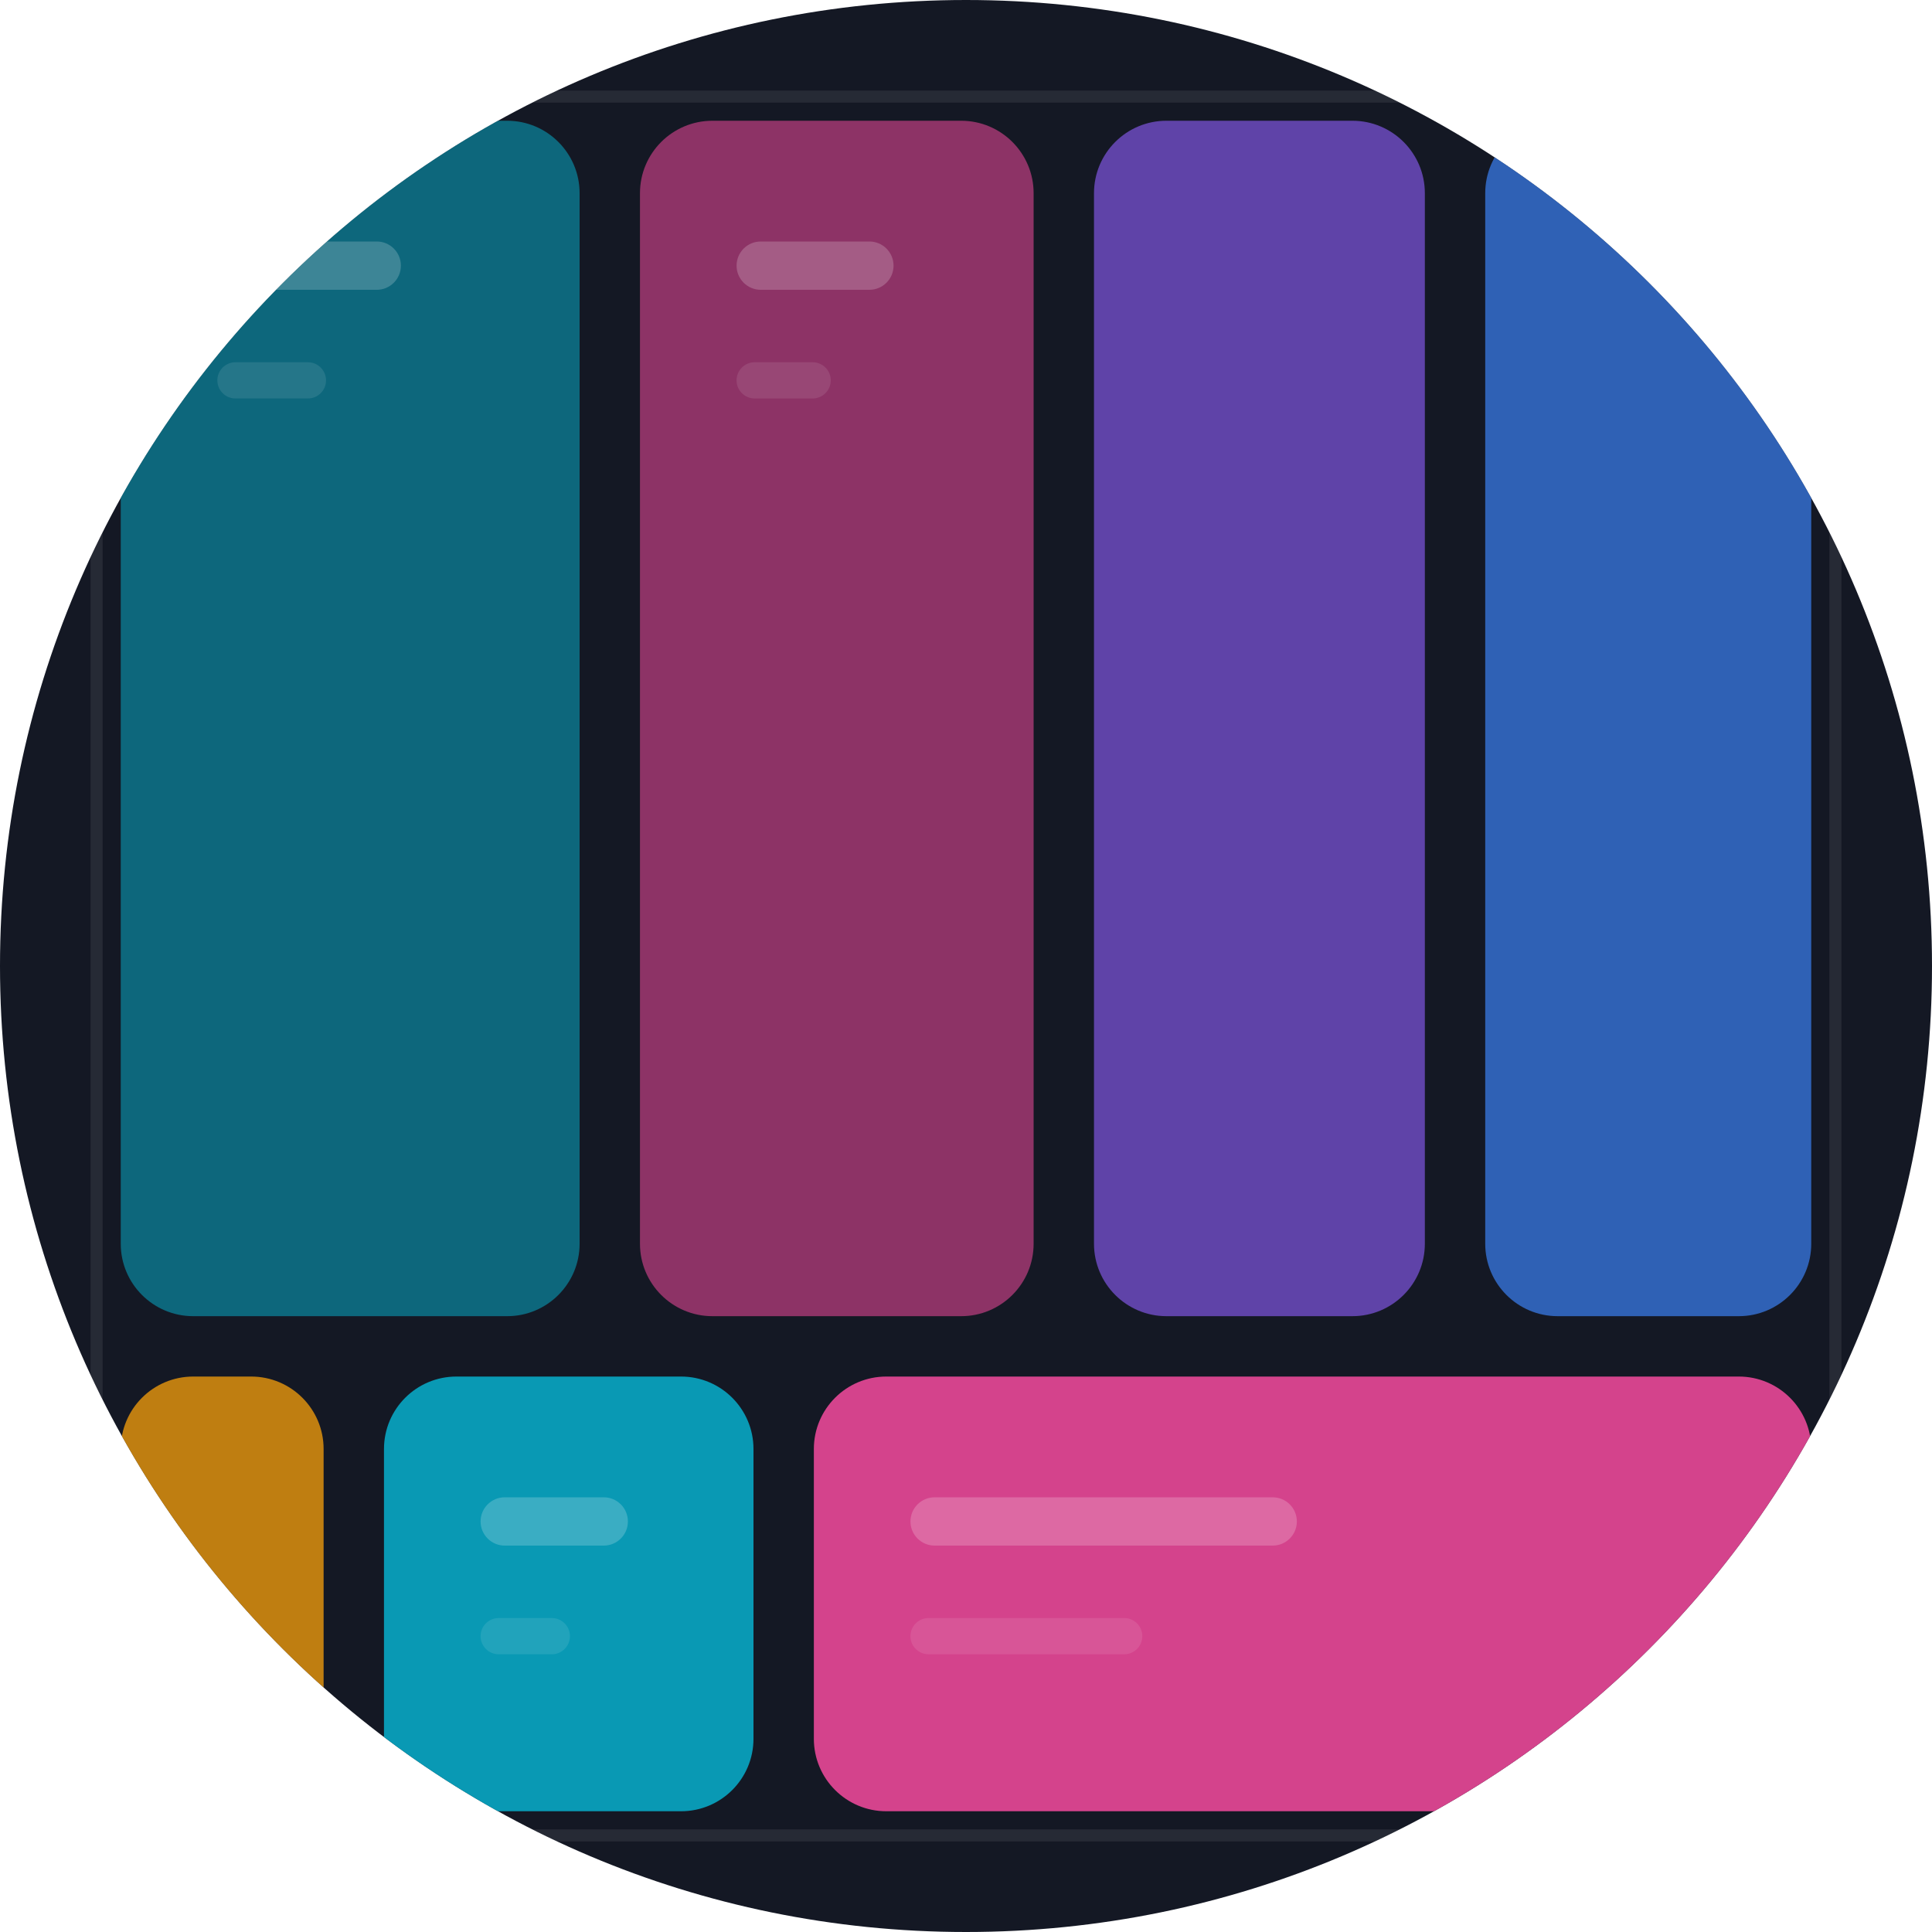
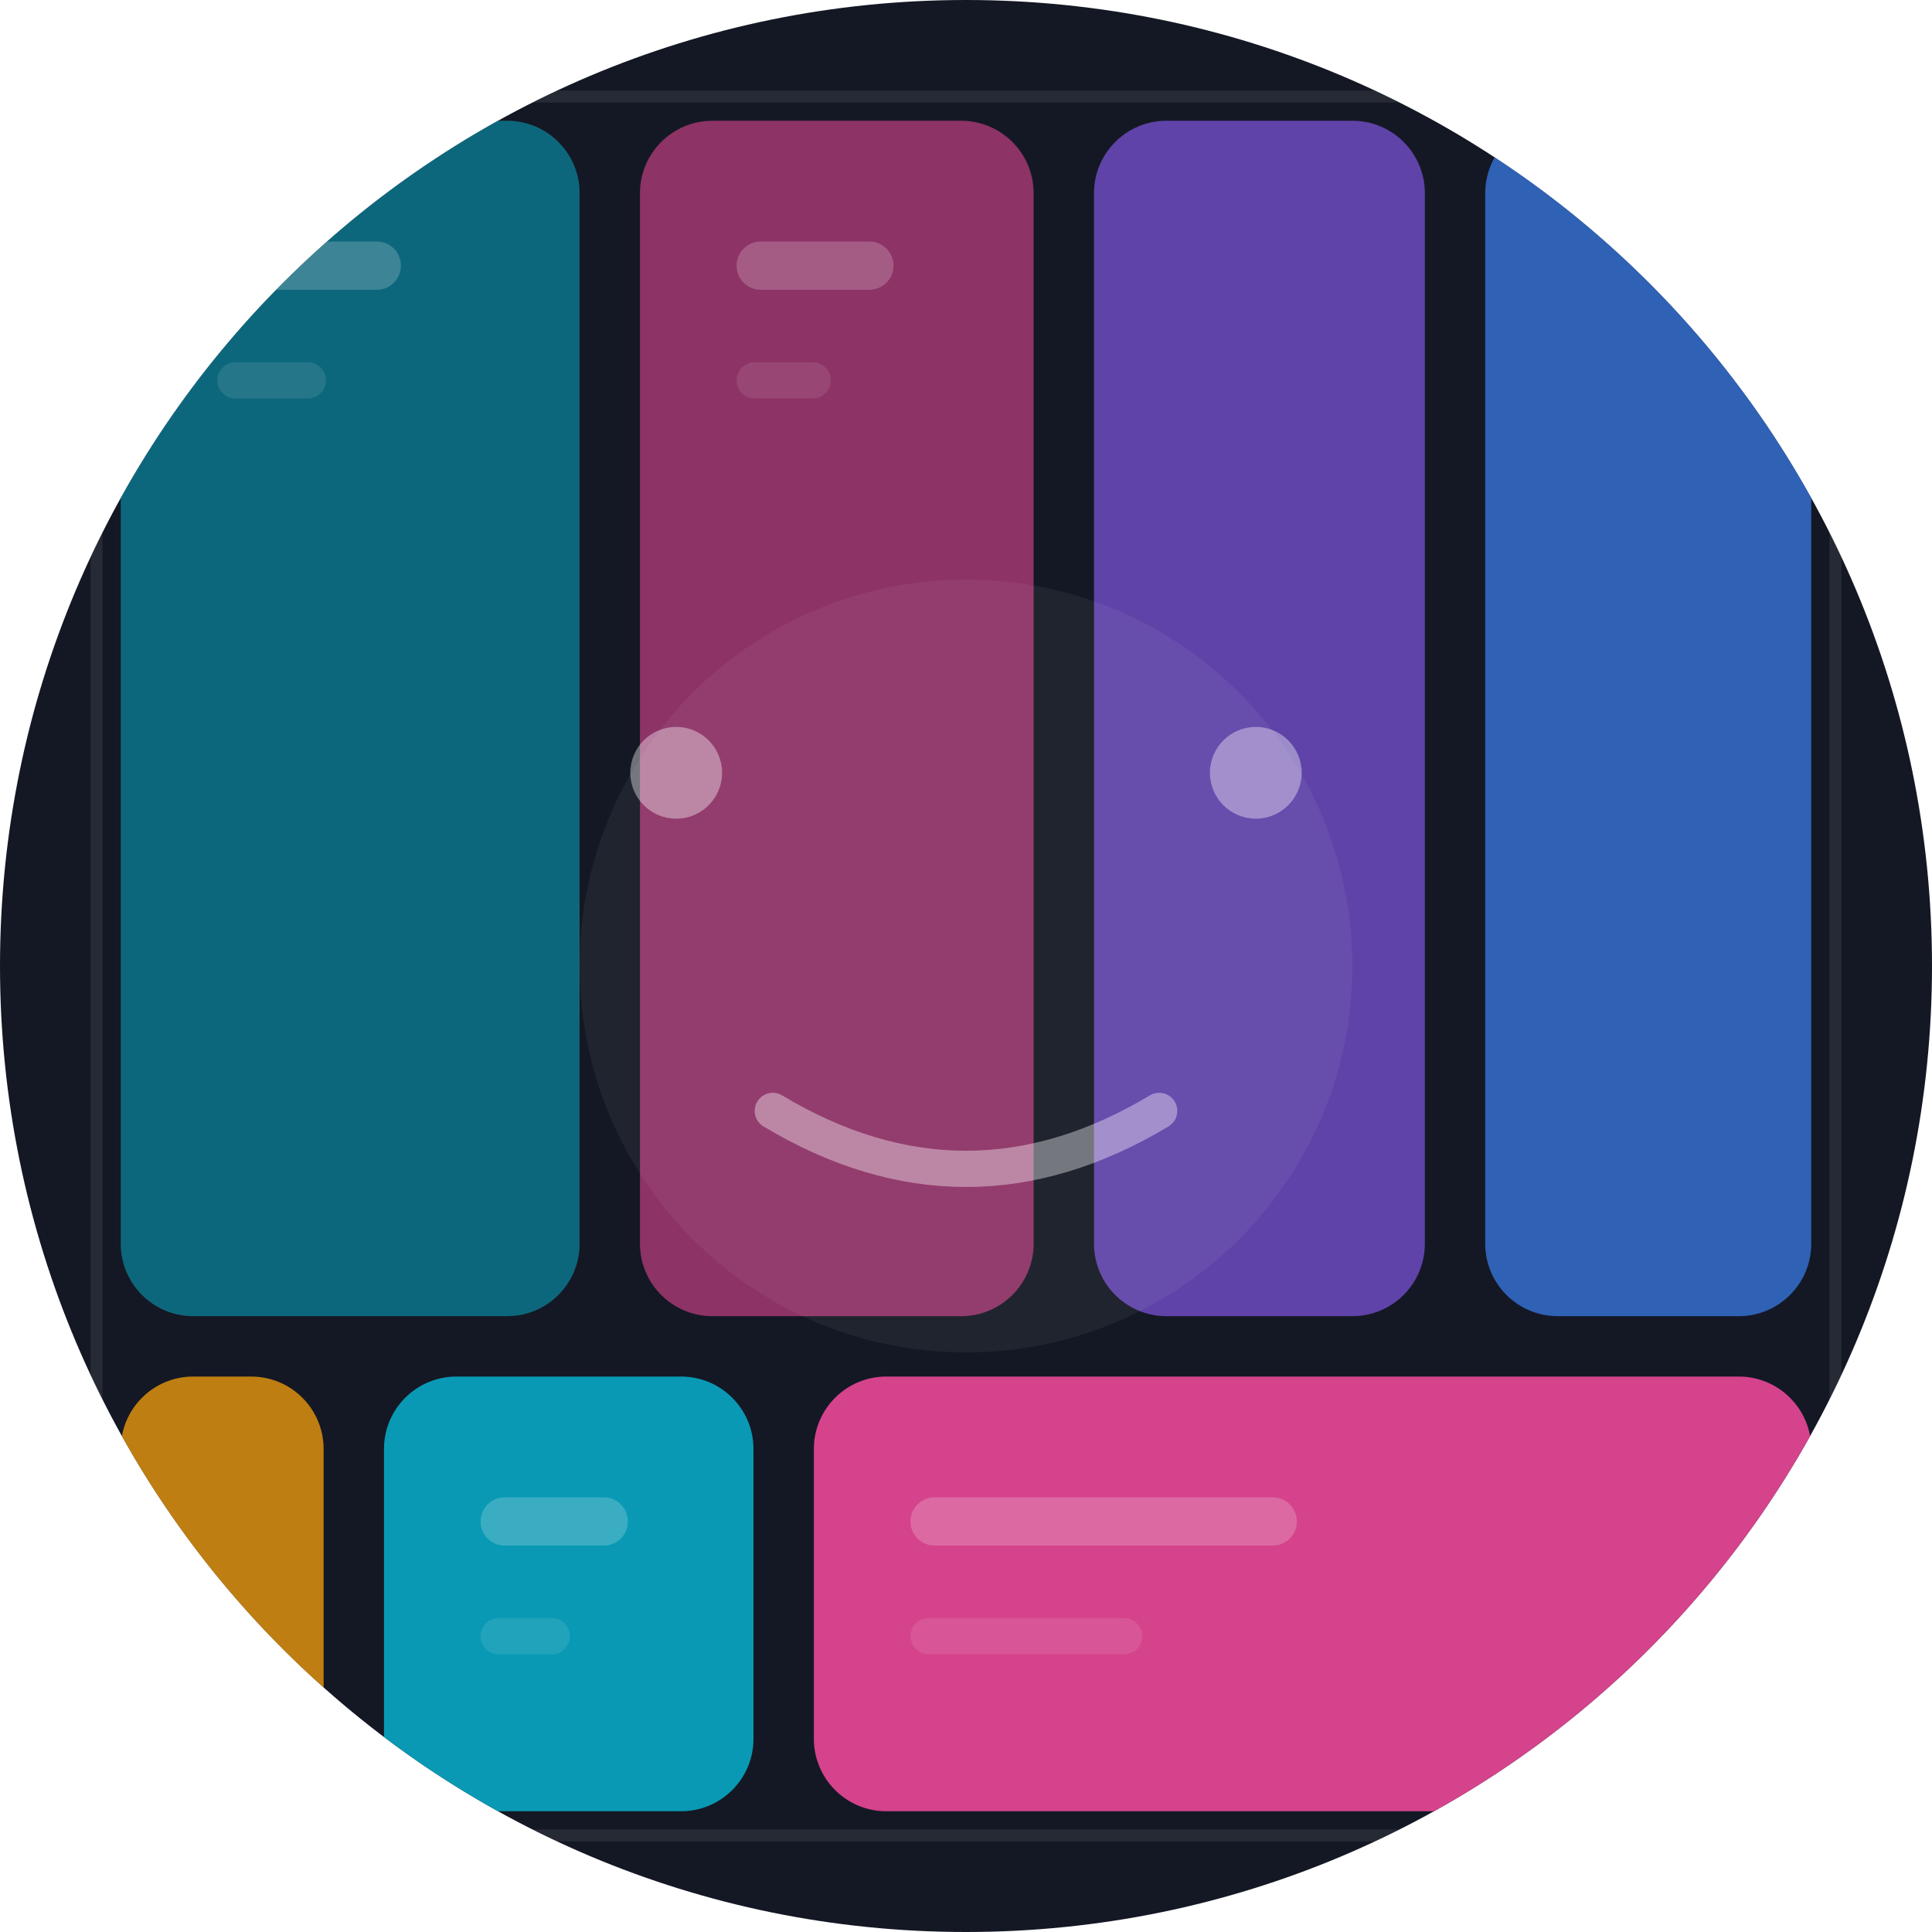
<svg xmlns="http://www.w3.org/2000/svg" viewBox="0 0 80 80" fill="none" width="40" height="40">
  <defs>
    <clipPath id="vc645088871">
      <circle cx="40" cy="40" r="40" />
    </clipPath>
  </defs>
  <g clip-path="url(#vc645088871)">
    <rect width="80" height="80" fill="#141824" />
    <rect x="5.0" y="5.0" width="19.0" height="49.5" rx="3" fill="#06b6d4" opacity="0.50" />
    <rect x="9.0" y="10.0" width="7.6" height="2" rx="1" fill="rgba(255,255,255,0.2)" />
    <rect x="9.0" y="15.0" width="4.5" height="1.5" rx="0.75" fill="rgba(255,255,255,0.1)" />
    <rect x="26.5" y="5.0" width="16.3" height="49.5" rx="3" fill="#ec4899" opacity="0.56" />
    <rect x="30.5" y="10.0" width="6.5" height="2" rx="1" fill="rgba(255,255,255,0.2)" />
    <rect x="30.5" y="15.0" width="3.9" height="1.5" rx="0.75" fill="rgba(255,255,255,0.1)" />
    <rect x="45.3" y="5.0" width="13.7" height="49.5" rx="3" fill="#8b5cf6" opacity="0.63" />
    <rect x="61.5" y="5.0" width="13.5" height="49.5" rx="3" fill="#3b82f6" opacity="0.69" />
    <rect x="5.0" y="57.0" width="8.4" height="18.0" rx="3" fill="#f59e0b" opacity="0.76" />
    <rect x="15.9" y="57.0" width="15.3" height="18.0" rx="3" fill="#06b6d4" opacity="0.82" />
    <rect x="19.9" y="62.0" width="6.1" height="2" rx="1" fill="rgba(255,255,255,0.2)" />
    <rect x="19.9" y="67.0" width="3.7" height="1.5" rx="0.75" fill="rgba(255,255,255,0.1)" />
    <rect x="33.7" y="57.0" width="41.3" height="18.0" rx="3" fill="#ec4899" opacity="0.89" />
    <rect x="37.7" y="62.0" width="16.0" height="2" rx="1" fill="rgba(255,255,255,0.2)" />
    <rect x="37.7" y="67.0" width="9.6" height="1.5" rx="0.75" fill="rgba(255,255,255,0.1)" />
    <rect x="4" y="4" width="72.0" height="72.0" rx="4" fill="none" stroke="rgba(255,255,255,0.08)" stroke-width="0.5" />
+     <g opacity="0.85">
+       <circle cx="40" cy="40" r="16" fill="rgba(255,255,255,0.06)" />
+       <circle cx="28.0" cy="32.0" r="1.9" fill="rgba(255,255,255,0.45)" />
+       <circle cx="52.0" cy="32.0" r="1.9" fill="rgba(255,255,255,0.45)" />
+       <path d="M32.0 46.0 Q40 50.8 48.0 46.0" fill="none" stroke="rgba(255,255,255,0.45)" stroke-width="1.5" stroke-linecap="round" />
+     </g>
  </g>
</svg>
